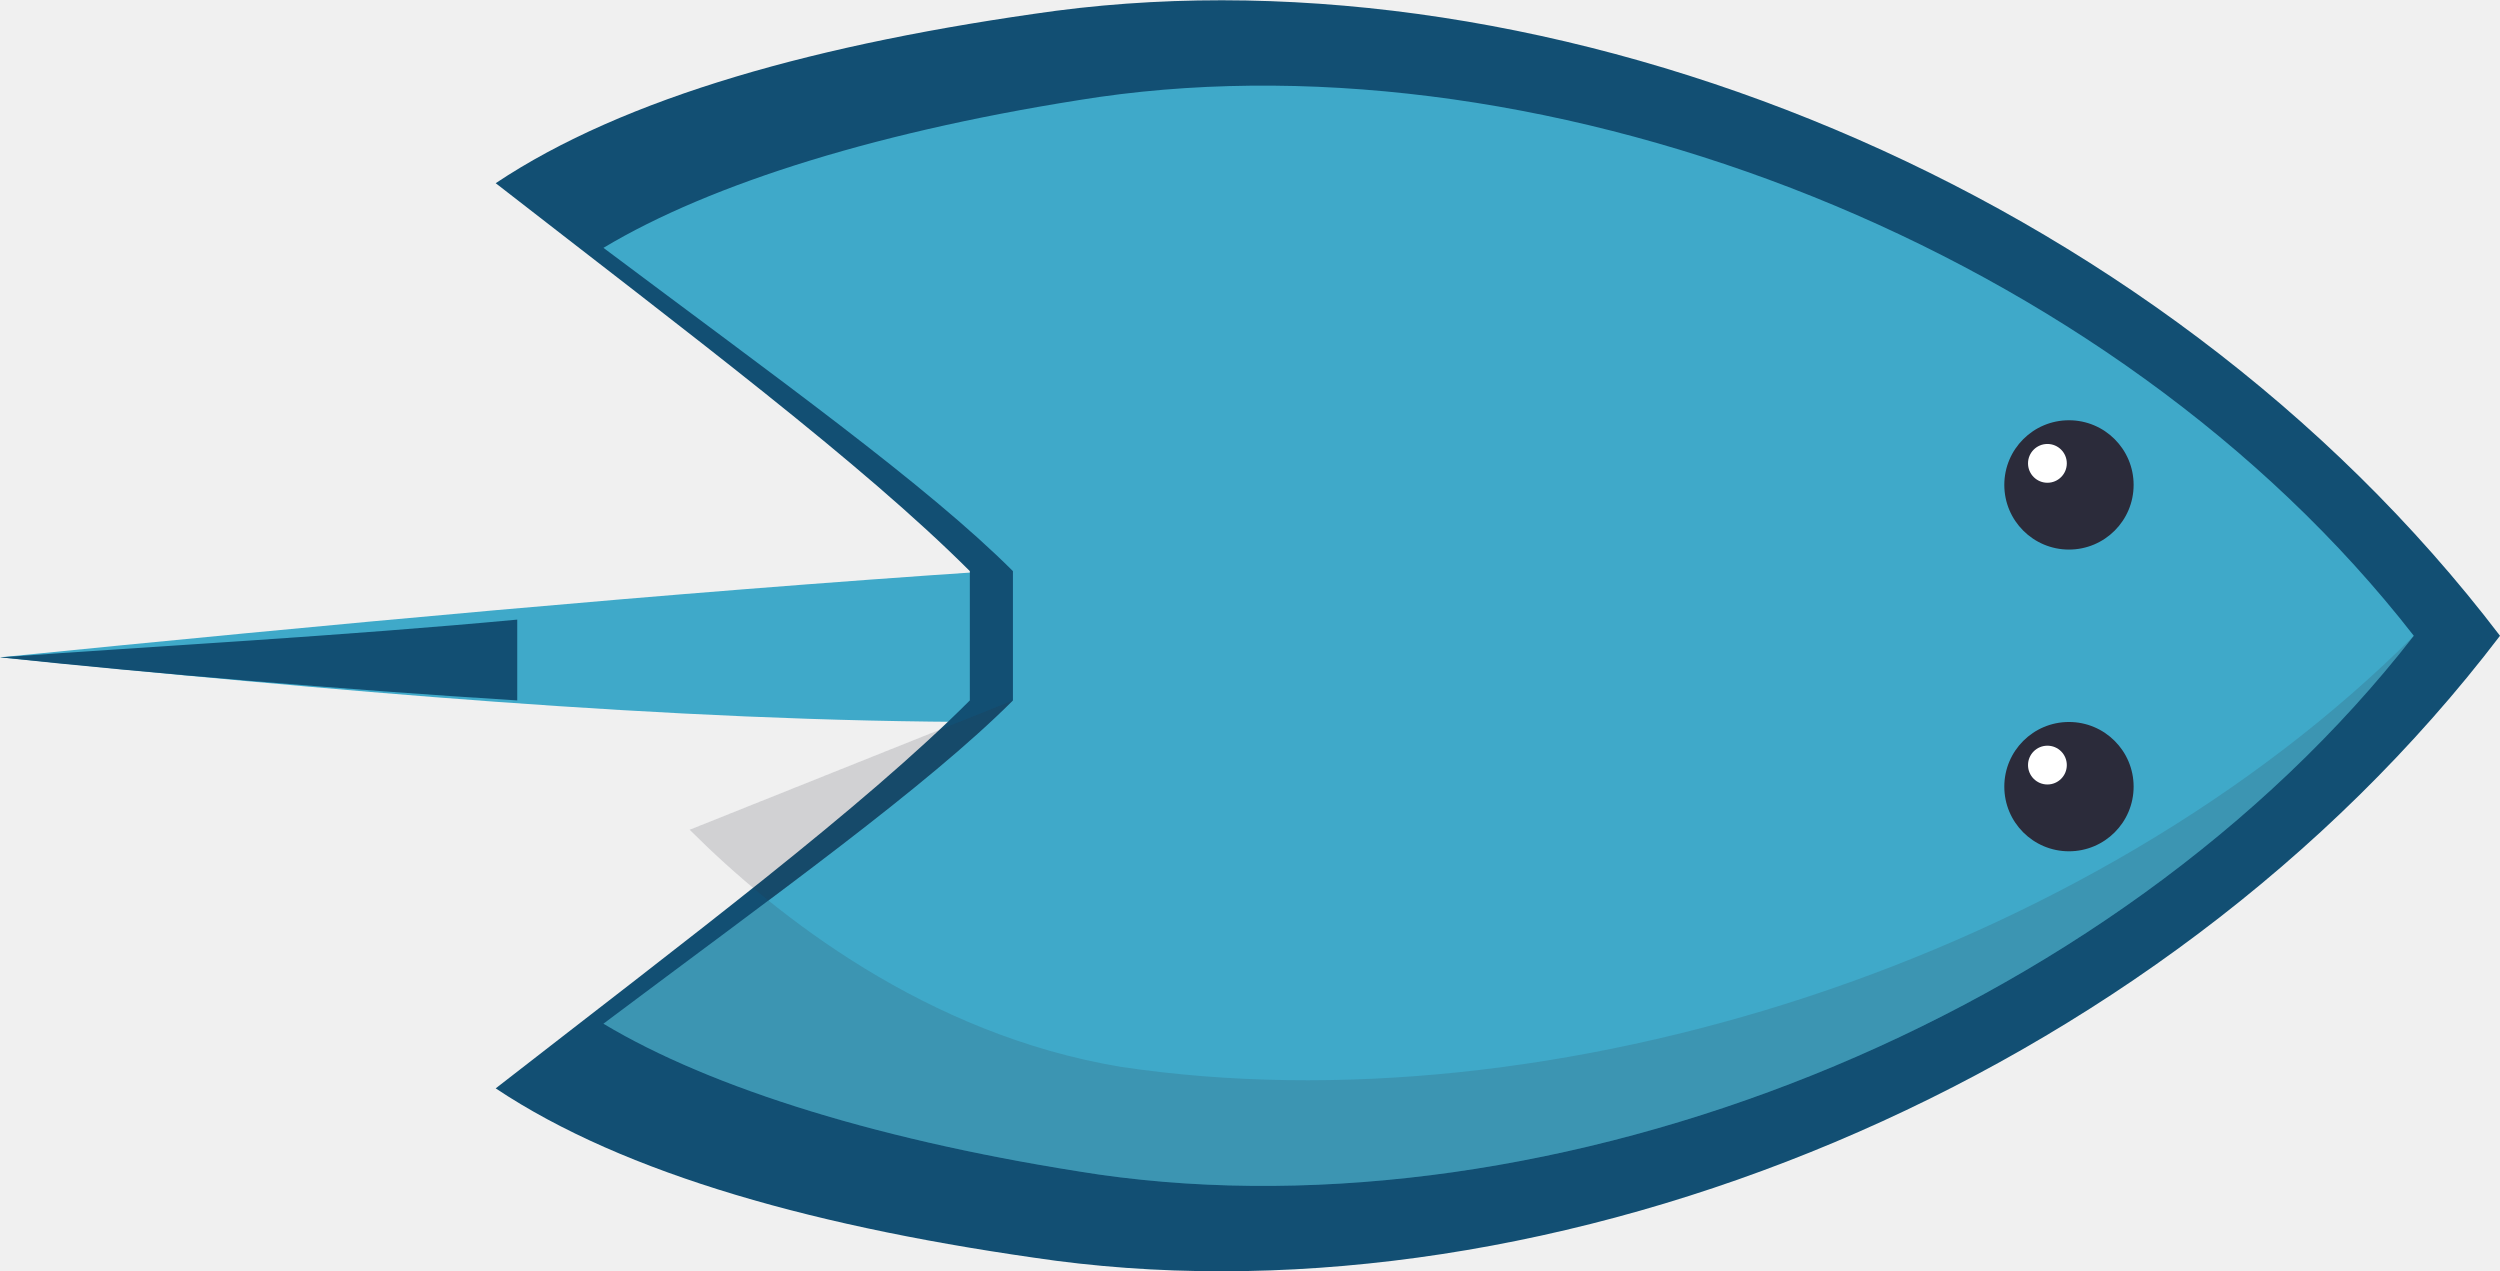
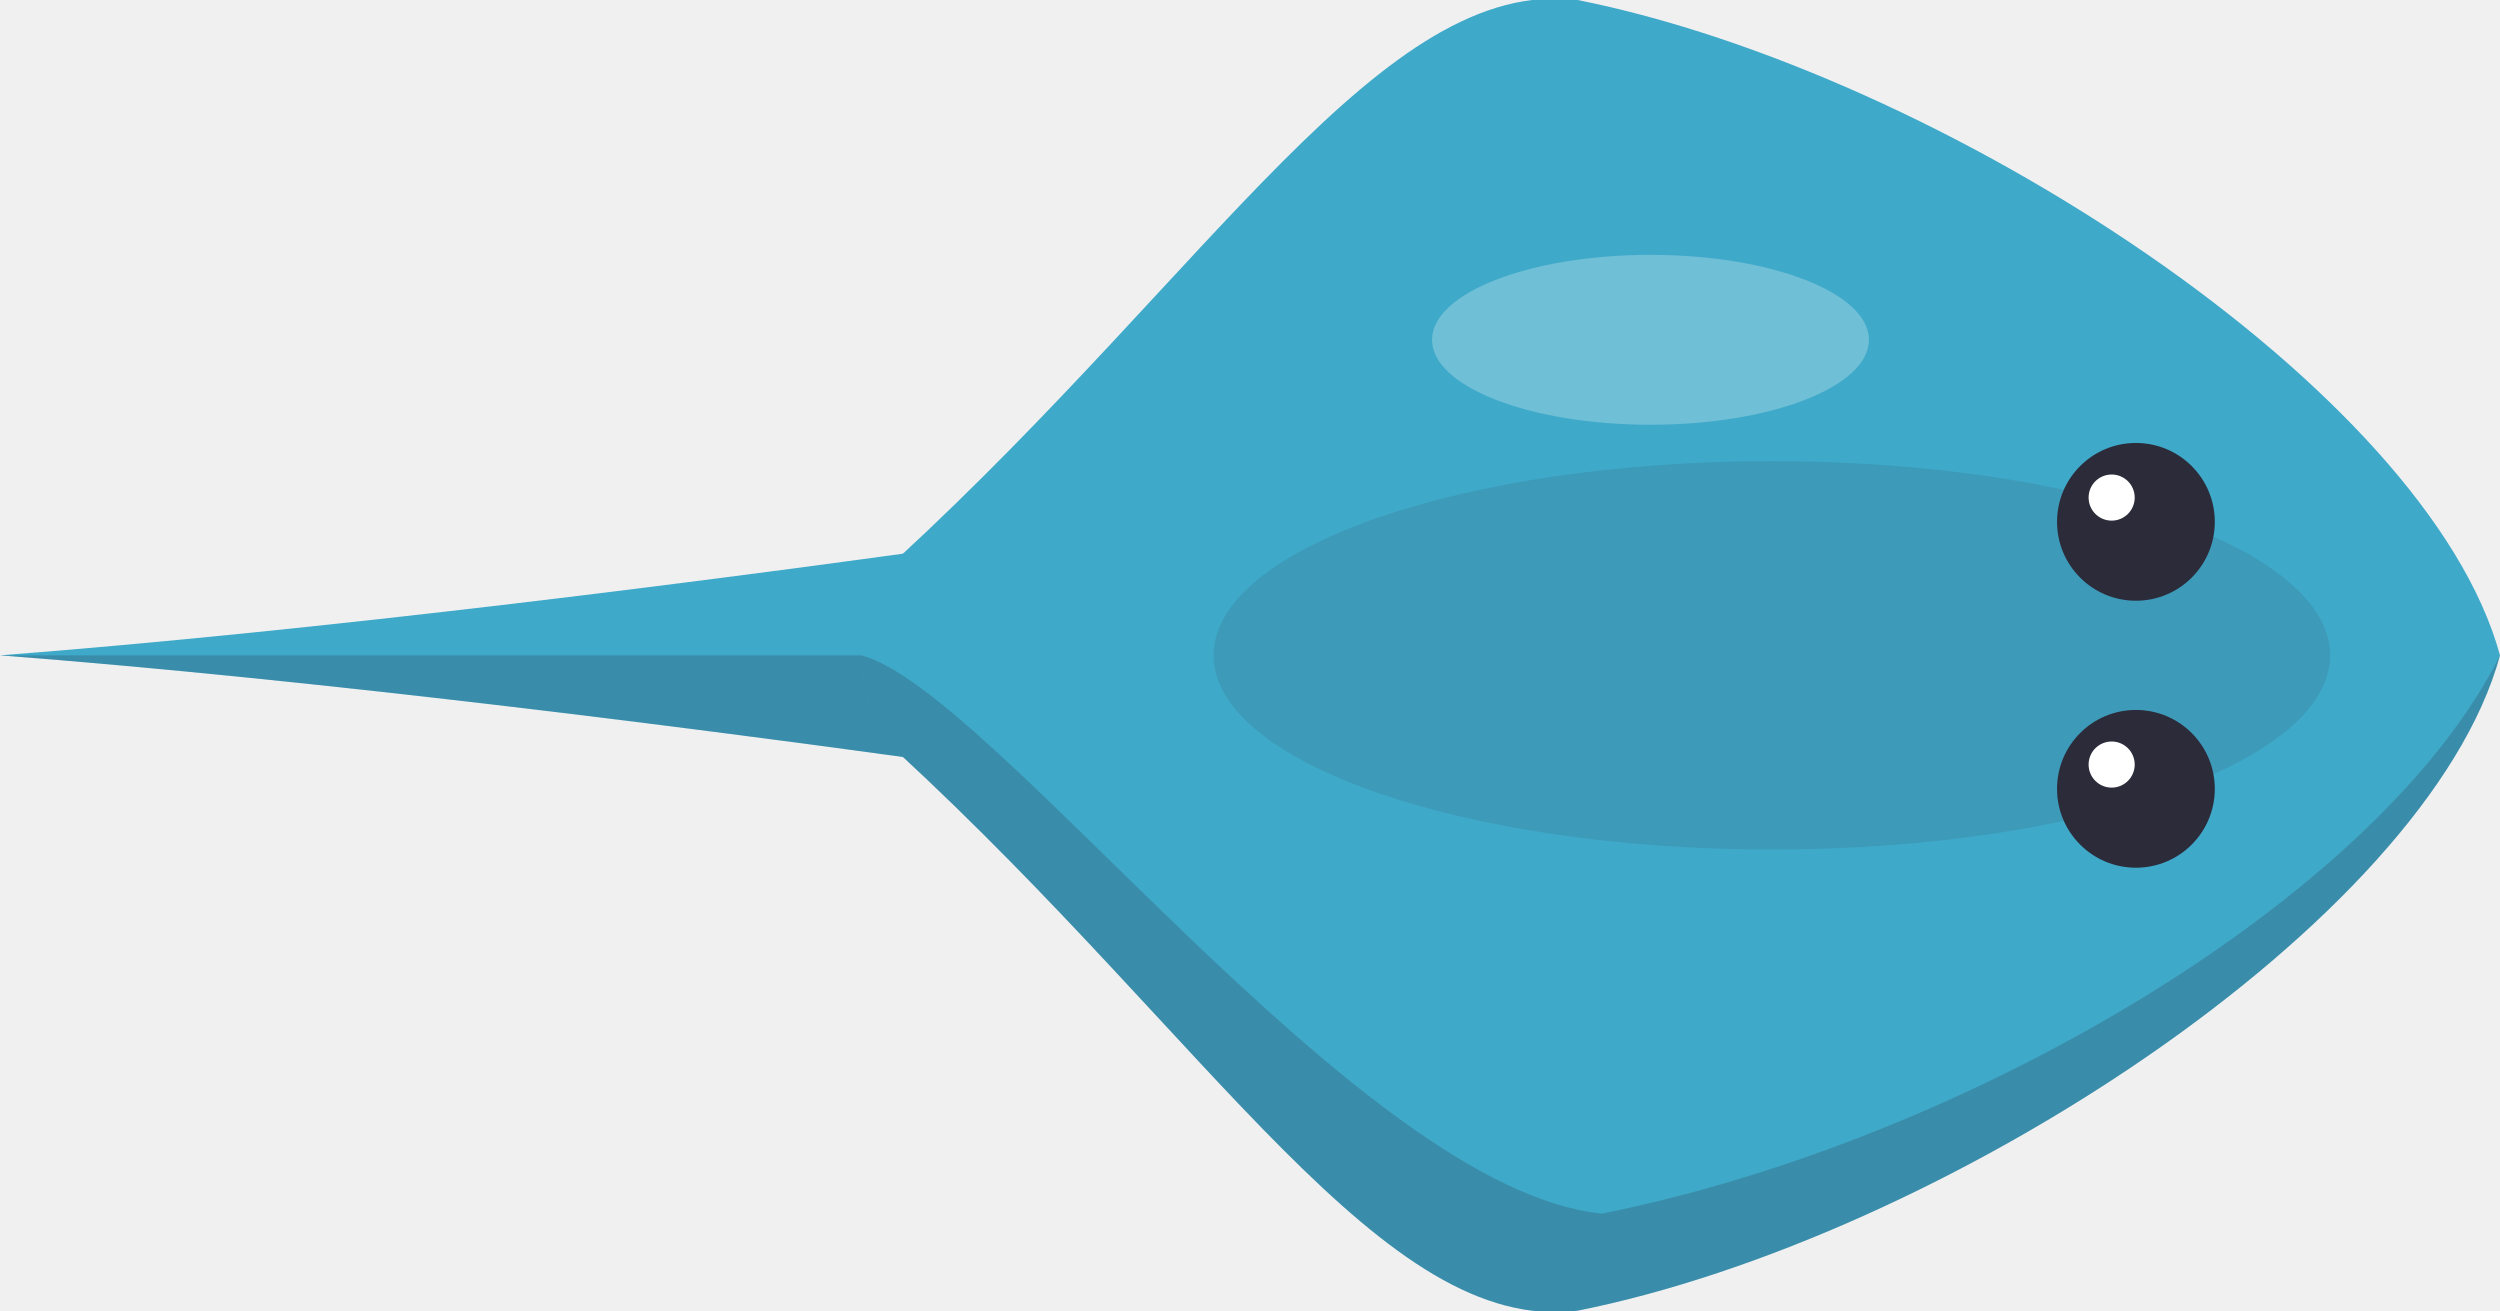
- <svg xmlns="http://www.w3.org/2000/svg" viewBox="6 25 232 117.9">
-   <g class="part-tail" style="transform-origin: 90px 59px">
-     <path d="M98 78 C 68 80, 36 83, 6 86 C 36 89, 68 92, 98 92 Z" fill="#3fa9c9" />
-     <path d="M54 82.5 C 38 84, 20 85, 6 86 C 20 87.5, 38 89, 54 90 Z" fill="#124f73" />
+ <svg xmlns="http://www.w3.org/2000/svg" viewBox="4 6 206 108">
+   <g class="part-tail" style="transform-origin: 84px 60px">
+     <path d="M90 50 C 62 54, 30 58, 4 60 C 30 62, 62 66, 90 70 Z" fill="#3fa9c9" />
+     <path d="M92 60 L 4 60 C 30 62, 62 66, 90 70 L 92 70 Z" fill="#2b2b3a" opacity="0.22" />
  </g>
-   <path d="M238 84 C 206 42, 150 20, 104 26 C 82 29, 64 34, 52 42 C 70 56, 86 68, 96 78 L96 90 C 86 100, 70 112, 52 126 C 64 134, 82 139, 104 142 C 150 148, 206 126, 238 84 Z" fill="#124f73" />
-   <path d="M230 84 C 202 48, 150 28, 108 34 C 88 37, 72 42, 62 48 C 78 60, 92 70, 100 78 L100 90 C 92 98, 78 108, 62 120 C 72 126, 88 131, 108 134 C 150 140, 202 120, 230 84 Z" fill="#3fa9c9" />
-   <path d="M100 90 C 92 98, 78 108, 62 120 C 72 126, 88 131, 108 134 C 150 140, 202 120, 230 84 C 200 114, 150 130, 110 124 C 92 121, 78 110, 70 102 Z" fill="#2b2b3a" opacity="0.16" />
-   <circle cx="198" cy="70" r="6" fill="#2b2b3a" />
-   <circle cx="196" cy="68" r="1.8" fill="#ffffff" />
-   <circle cx="198" cy="98" r="6" fill="#2b2b3a" />
-   <circle cx="196" cy="96" r="1.8" fill="#ffffff" />
+   <path d="M210 60 C 204 38, 164 12, 134 6 C 118 4, 104 28, 78 52 C 74 56, 74 64, 78 68 C 104 92, 118 116, 134 114 C 164 108, 204 82, 210 60 Z" fill="#3fa9c9" />
+   <path d="M210 60 C 204 82, 164 108, 134 114 C 118 116, 104 92, 78 68 C 76 66, 75 63, 75 60 C 86 63, 116 104, 136 106 C 166 100, 200 80, 210 60 Z" fill="#2b2b3a" opacity="0.22" />
+   <ellipse cx="150" cy="60" rx="46" ry="16" fill="#2b2b3a" opacity="0.12" />
+   <ellipse cx="140" cy="34" rx="18" ry="7" fill="#ffffff" opacity="0.25" />
+   <circle cx="180" cy="49" r="6.5" fill="#2b2b3a" />
+   <circle cx="178" cy="47" r="1.9" fill="#ffffff" />
+   <circle cx="180" cy="71" r="6.5" fill="#2b2b3a" />
+   <circle cx="178" cy="69" r="1.9" fill="#ffffff" />
</svg>
